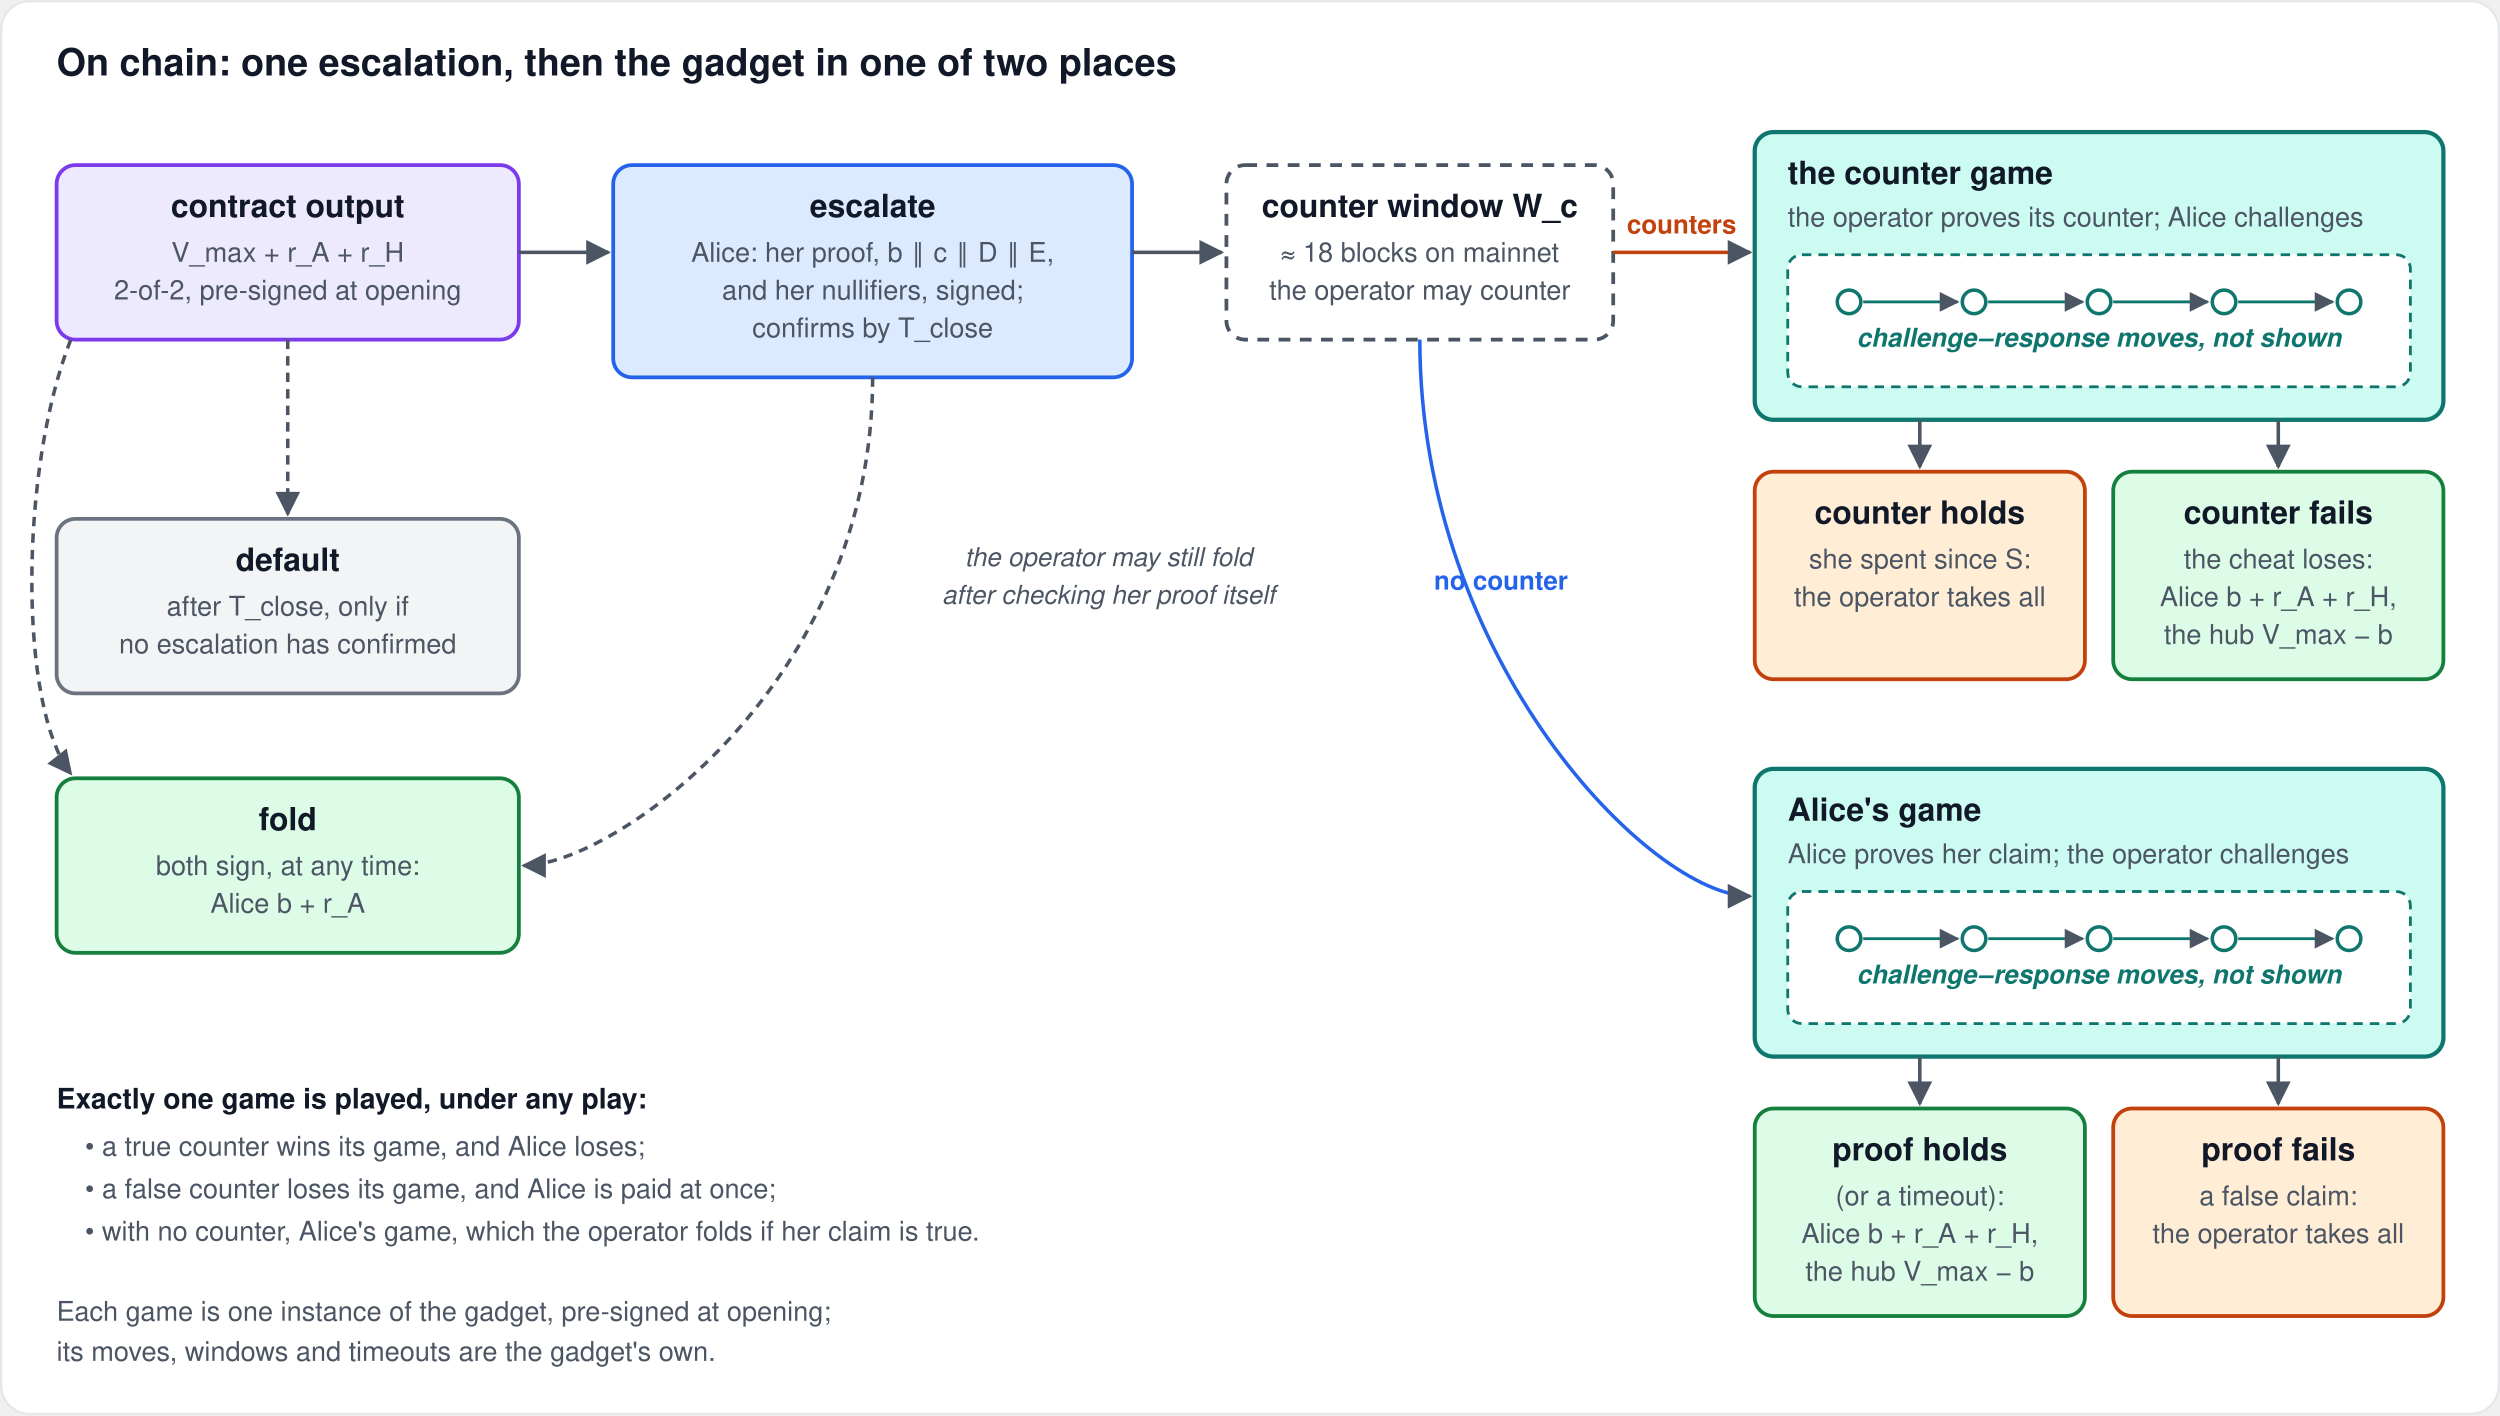
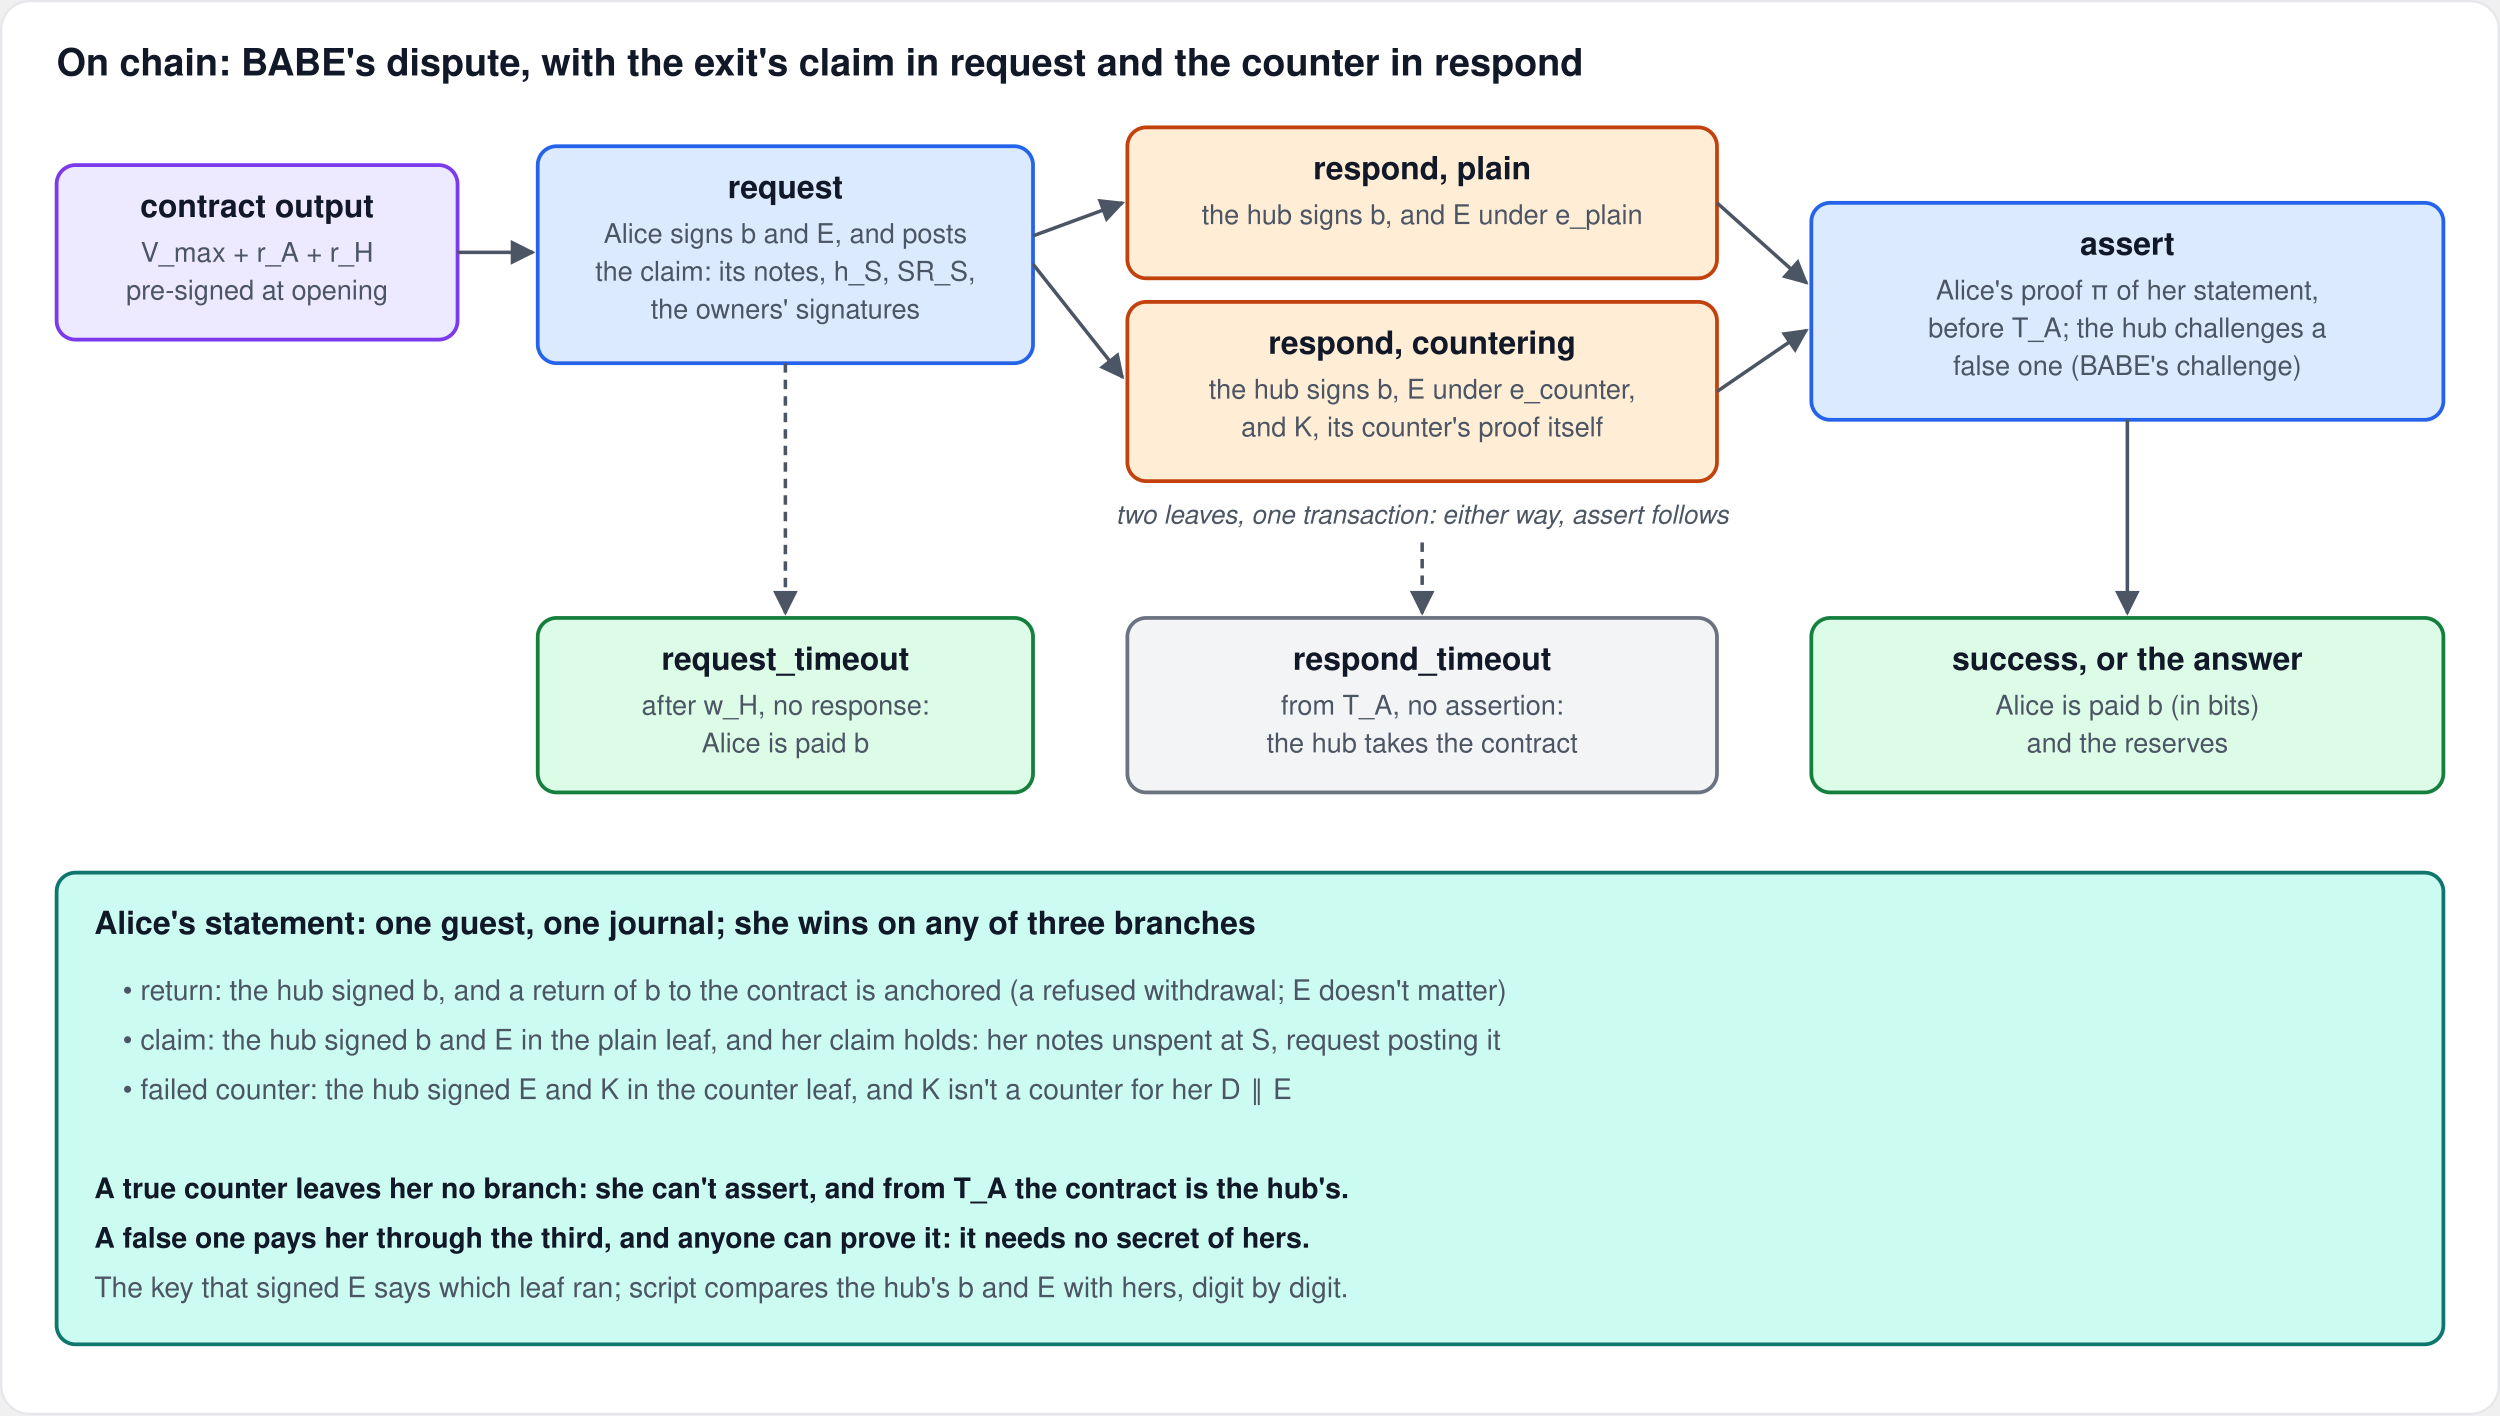
<svg xmlns="http://www.w3.org/2000/svg" width="1060" height="600" viewBox="0 0 1060 600">
  <defs>
    <marker id="ah" viewBox="0 0 10 10" refX="9" refY="5" markerWidth="7" markerHeight="7" orient="auto-start-reverse">
      <path d="M0,0 L10,5 L0,10 z" fill="#4b5563" />
    </marker>
  </defs>
  <rect x="0.5" y="0.5" width="1059" height="599" rx="12" fill="#ffffff" stroke="#e5e7eb" />
-   <text x="24" y="32" font-family="-apple-system,BlinkMacSystemFont,'Segoe UI',Helvetica,Arial,sans-serif" font-size="16" font-weight="700" fill="#111827" text-anchor="start">On chain: one escalation, then the gadget in one of two places</text>
-   <rect x="24" y="70" width="196" height="74" rx="8" fill="#ede9fe" stroke="#7c3aed" stroke-width="1.6" />
-   <text x="122.0" y="92" font-family="-apple-system,BlinkMacSystemFont,'Segoe UI',Helvetica,Arial,sans-serif" font-size="13.5" font-weight="700" fill="#111827" text-anchor="middle">contract output</text>
-   <text x="122.0" y="111" font-family="-apple-system,BlinkMacSystemFont,'Segoe UI',Helvetica,Arial,sans-serif" font-size="11.5" font-weight="400" fill="#4b5563" text-anchor="middle">V_max + r_A + r_H</text>
-   <text x="122.0" y="127" font-family="-apple-system,BlinkMacSystemFont,'Segoe UI',Helvetica,Arial,sans-serif" font-size="11.5" font-weight="400" fill="#4b5563" text-anchor="middle">2-of-2, pre-signed at opening</text>
-   <rect x="260" y="70" width="220" height="90" rx="8" fill="#dbeafe" stroke="#2563eb" stroke-width="1.6" />
-   <text x="370.0" y="92" font-family="-apple-system,BlinkMacSystemFont,'Segoe UI',Helvetica,Arial,sans-serif" font-size="13.5" font-weight="700" fill="#111827" text-anchor="middle">escalate</text>
-   <text x="370.0" y="111" font-family="-apple-system,BlinkMacSystemFont,'Segoe UI',Helvetica,Arial,sans-serif" font-size="11.5" font-weight="400" fill="#4b5563" text-anchor="middle">Alice: her proof, b ‖ c ‖ D ‖ E,</text>
-   <text x="370.0" y="127" font-family="-apple-system,BlinkMacSystemFont,'Segoe UI',Helvetica,Arial,sans-serif" font-size="11.5" font-weight="400" fill="#4b5563" text-anchor="middle">and her nullifiers, signed;</text>
-   <text x="370.0" y="143" font-family="-apple-system,BlinkMacSystemFont,'Segoe UI',Helvetica,Arial,sans-serif" font-size="11.5" font-weight="400" fill="#4b5563" text-anchor="middle">confirms by T_close</text>
-   <rect x="520" y="70" width="164" height="74" rx="8" fill="#ffffff" stroke="#4b5563" stroke-width="1.6" stroke-dasharray="5 4" />
-   <text x="602.0" y="92" font-family="-apple-system,BlinkMacSystemFont,'Segoe UI',Helvetica,Arial,sans-serif" font-size="13.5" font-weight="700" fill="#111827" text-anchor="middle">counter window W_c</text>
-   <text x="602.0" y="111" font-family="-apple-system,BlinkMacSystemFont,'Segoe UI',Helvetica,Arial,sans-serif" font-size="11.5" font-weight="400" fill="#4b5563" text-anchor="middle">≈ 18 blocks on mainnet</text>
-   <text x="602.0" y="127" font-family="-apple-system,BlinkMacSystemFont,'Segoe UI',Helvetica,Arial,sans-serif" font-size="11.5" font-weight="400" fill="#4b5563" text-anchor="middle">the operator may counter</text>
-   <line x1="220" y1="107" x2="258" y2="107" stroke="#4b5563" stroke-width="1.5" marker-end="url(#ah)" />
-   <line x1="480" y1="107" x2="518" y2="107" stroke="#4b5563" stroke-width="1.5" marker-end="url(#ah)" />
-   <rect x="744" y="56" width="292" height="122" rx="8" fill="#ccfbf1" stroke="#0f766e" stroke-width="1.8" />
-   <text x="758" y="78" font-family="-apple-system,BlinkMacSystemFont,'Segoe UI',Helvetica,Arial,sans-serif" font-size="13.5" font-weight="700" fill="#111827" text-anchor="start">the counter game</text>
-   <text x="758" y="96" font-family="-apple-system,BlinkMacSystemFont,'Segoe UI',Helvetica,Arial,sans-serif" font-size="11.5" font-weight="400" fill="#4b5563" text-anchor="start">the operator proves its counter; Alice challenges</text>
-   <rect x="758" y="108" width="264" height="56" rx="6" fill="#ffffff" stroke="#0f766e" stroke-width="1.2" stroke-dasharray="4 3" />
-   <circle cx="784.0" cy="128.0" r="5" fill="#ffffff" stroke="#0f766e" stroke-width="1.5" />
-   <line x1="790.0" y1="128.0" x2="830.0" y2="128.0" stroke="#0f766e" stroke-width="1.2" marker-end="url(#ah)" />
-   <circle cx="837.0" cy="128.0" r="5" fill="#ffffff" stroke="#0f766e" stroke-width="1.5" />
-   <line x1="843.0" y1="128.0" x2="883.0" y2="128.0" stroke="#0f766e" stroke-width="1.2" marker-end="url(#ah)" />
-   <circle cx="890.0" cy="128.0" r="5" fill="#ffffff" stroke="#0f766e" stroke-width="1.5" />
-   <line x1="896.0" y1="128.0" x2="936.0" y2="128.0" stroke="#0f766e" stroke-width="1.2" marker-end="url(#ah)" />
-   <circle cx="943.0" cy="128.0" r="5" fill="#ffffff" stroke="#0f766e" stroke-width="1.5" />
-   <line x1="949.0" y1="128.0" x2="989.0" y2="128.0" stroke="#0f766e" stroke-width="1.2" marker-end="url(#ah)" />
-   <circle cx="996.0" cy="128.0" r="5" fill="#ffffff" stroke="#0f766e" stroke-width="1.5" />
-   <text x="890.0" y="147.0" font-family="-apple-system,BlinkMacSystemFont,'Segoe UI',Helvetica,Arial,sans-serif" font-size="11" font-weight="600" fill="#0f766e" text-anchor="middle" font-style="italic">challenge–response moves, not shown</text>
-   <rect x="744" y="326" width="292" height="122" rx="8" fill="#ccfbf1" stroke="#0f766e" stroke-width="1.8" />
-   <text x="758" y="348" font-family="-apple-system,BlinkMacSystemFont,'Segoe UI',Helvetica,Arial,sans-serif" font-size="13.5" font-weight="700" fill="#111827" text-anchor="start">Alice's game</text>
-   <text x="758" y="366" font-family="-apple-system,BlinkMacSystemFont,'Segoe UI',Helvetica,Arial,sans-serif" font-size="11.5" font-weight="400" fill="#4b5563" text-anchor="start">Alice proves her claim; the operator challenges</text>
-   <rect x="758" y="378" width="264" height="56" rx="6" fill="#ffffff" stroke="#0f766e" stroke-width="1.2" stroke-dasharray="4 3" />
-   <circle cx="784.0" cy="398.0" r="5" fill="#ffffff" stroke="#0f766e" stroke-width="1.5" />
-   <line x1="790.0" y1="398.0" x2="830.0" y2="398.0" stroke="#0f766e" stroke-width="1.2" marker-end="url(#ah)" />
-   <circle cx="837.0" cy="398.0" r="5" fill="#ffffff" stroke="#0f766e" stroke-width="1.5" />
-   <line x1="843.0" y1="398.0" x2="883.0" y2="398.0" stroke="#0f766e" stroke-width="1.2" marker-end="url(#ah)" />
-   <circle cx="890.0" cy="398.0" r="5" fill="#ffffff" stroke="#0f766e" stroke-width="1.5" />
-   <line x1="896.0" y1="398.0" x2="936.0" y2="398.0" stroke="#0f766e" stroke-width="1.2" marker-end="url(#ah)" />
-   <circle cx="943.0" cy="398.0" r="5" fill="#ffffff" stroke="#0f766e" stroke-width="1.5" />
-   <line x1="949.0" y1="398.0" x2="989.0" y2="398.0" stroke="#0f766e" stroke-width="1.2" marker-end="url(#ah)" />
-   <circle cx="996.0" cy="398.0" r="5" fill="#ffffff" stroke="#0f766e" stroke-width="1.5" />
-   <text x="890.0" y="417.0" font-family="-apple-system,BlinkMacSystemFont,'Segoe UI',Helvetica,Arial,sans-serif" font-size="11" font-weight="600" fill="#0f766e" text-anchor="middle" font-style="italic">challenge–response moves, not shown</text>
-   <line x1="684" y1="107" x2="742" y2="107" stroke="#c2410c" stroke-width="1.5" marker-end="url(#ah)" />
-   <text x="713" y="99" font-family="-apple-system,BlinkMacSystemFont,'Segoe UI',Helvetica,Arial,sans-serif" font-size="11" font-weight="600" fill="#c2410c" text-anchor="middle">counters</text>
-   <path d="M 602 144 C 602 280, 700 380, 742 380" fill="none" stroke="#2563eb" stroke-width="1.5" marker-end="url(#ah)" />
-   <text x="608" y="250" font-family="-apple-system,BlinkMacSystemFont,'Segoe UI',Helvetica,Arial,sans-serif" font-size="11" font-weight="600" fill="#2563eb" text-anchor="start">no counter</text>
-   <rect x="744" y="200" width="140" height="88" rx="8" fill="#ffedd5" stroke="#c2410c" stroke-width="1.6" />
-   <text x="814.0" y="222" font-family="-apple-system,BlinkMacSystemFont,'Segoe UI',Helvetica,Arial,sans-serif" font-size="13.5" font-weight="700" fill="#111827" text-anchor="middle">counter holds</text>
-   <text x="814.0" y="241" font-family="-apple-system,BlinkMacSystemFont,'Segoe UI',Helvetica,Arial,sans-serif" font-size="11.5" font-weight="400" fill="#4b5563" text-anchor="middle">she spent since S:</text>
-   <text x="814.0" y="257" font-family="-apple-system,BlinkMacSystemFont,'Segoe UI',Helvetica,Arial,sans-serif" font-size="11.5" font-weight="400" fill="#4b5563" text-anchor="middle">the operator takes all</text>
-   <rect x="896" y="200" width="140" height="88" rx="8" fill="#dcfce7" stroke="#15803d" stroke-width="1.6" />
-   <text x="966.0" y="222" font-family="-apple-system,BlinkMacSystemFont,'Segoe UI',Helvetica,Arial,sans-serif" font-size="13.5" font-weight="700" fill="#111827" text-anchor="middle">counter fails</text>
-   <text x="966.0" y="241" font-family="-apple-system,BlinkMacSystemFont,'Segoe UI',Helvetica,Arial,sans-serif" font-size="11.5" font-weight="400" fill="#4b5563" text-anchor="middle">the cheat loses:</text>
-   <text x="966.0" y="257" font-family="-apple-system,BlinkMacSystemFont,'Segoe UI',Helvetica,Arial,sans-serif" font-size="11.5" font-weight="400" fill="#4b5563" text-anchor="middle">Alice b + r_A + r_H,</text>
-   <text x="966.0" y="273" font-family="-apple-system,BlinkMacSystemFont,'Segoe UI',Helvetica,Arial,sans-serif" font-size="11.5" font-weight="400" fill="#4b5563" text-anchor="middle">the hub V_max − b</text>
-   <line x1="814" y1="178" x2="814" y2="198" stroke="#4b5563" stroke-width="1.5" marker-end="url(#ah)" />
-   <line x1="966" y1="178" x2="966" y2="198" stroke="#4b5563" stroke-width="1.5" marker-end="url(#ah)" />
-   <rect x="744" y="470" width="140" height="88" rx="8" fill="#dcfce7" stroke="#15803d" stroke-width="1.6" />
-   <text x="814.0" y="492" font-family="-apple-system,BlinkMacSystemFont,'Segoe UI',Helvetica,Arial,sans-serif" font-size="13.5" font-weight="700" fill="#111827" text-anchor="middle">proof holds</text>
-   <text x="814.0" y="511" font-family="-apple-system,BlinkMacSystemFont,'Segoe UI',Helvetica,Arial,sans-serif" font-size="11.5" font-weight="400" fill="#4b5563" text-anchor="middle">(or a timeout):</text>
-   <text x="814.0" y="527" font-family="-apple-system,BlinkMacSystemFont,'Segoe UI',Helvetica,Arial,sans-serif" font-size="11.5" font-weight="400" fill="#4b5563" text-anchor="middle">Alice b + r_A + r_H,</text>
-   <text x="814.0" y="543" font-family="-apple-system,BlinkMacSystemFont,'Segoe UI',Helvetica,Arial,sans-serif" font-size="11.5" font-weight="400" fill="#4b5563" text-anchor="middle">the hub V_max − b</text>
-   <rect x="896" y="470" width="140" height="88" rx="8" fill="#ffedd5" stroke="#c2410c" stroke-width="1.6" />
-   <text x="966.0" y="492" font-family="-apple-system,BlinkMacSystemFont,'Segoe UI',Helvetica,Arial,sans-serif" font-size="13.5" font-weight="700" fill="#111827" text-anchor="middle">proof fails</text>
-   <text x="966.0" y="511" font-family="-apple-system,BlinkMacSystemFont,'Segoe UI',Helvetica,Arial,sans-serif" font-size="11.5" font-weight="400" fill="#4b5563" text-anchor="middle">a false claim:</text>
-   <text x="966.0" y="527" font-family="-apple-system,BlinkMacSystemFont,'Segoe UI',Helvetica,Arial,sans-serif" font-size="11.5" font-weight="400" fill="#4b5563" text-anchor="middle">the operator takes all</text>
-   <line x1="814" y1="448" x2="814" y2="468" stroke="#4b5563" stroke-width="1.5" marker-end="url(#ah)" />
-   <line x1="966" y1="448" x2="966" y2="468" stroke="#4b5563" stroke-width="1.5" marker-end="url(#ah)" />
-   <rect x="24" y="220" width="196" height="74" rx="8" fill="#f3f4f6" stroke="#6b7280" stroke-width="1.6" />
-   <text x="122.0" y="242" font-family="-apple-system,BlinkMacSystemFont,'Segoe UI',Helvetica,Arial,sans-serif" font-size="13.5" font-weight="700" fill="#111827" text-anchor="middle">default</text>
-   <text x="122.0" y="261" font-family="-apple-system,BlinkMacSystemFont,'Segoe UI',Helvetica,Arial,sans-serif" font-size="11.5" font-weight="400" fill="#4b5563" text-anchor="middle">after T_close, only if</text>
-   <text x="122.0" y="277" font-family="-apple-system,BlinkMacSystemFont,'Segoe UI',Helvetica,Arial,sans-serif" font-size="11.5" font-weight="400" fill="#4b5563" text-anchor="middle">no escalation has confirmed</text>
-   <line x1="122" y1="144" x2="122" y2="218" stroke="#4b5563" stroke-width="1.5" marker-end="url(#ah)" stroke-dasharray="4 3" />
-   <rect x="24" y="330" width="196" height="74" rx="8" fill="#dcfce7" stroke="#15803d" stroke-width="1.6" />
-   <text x="122.0" y="352" font-family="-apple-system,BlinkMacSystemFont,'Segoe UI',Helvetica,Arial,sans-serif" font-size="13.5" font-weight="700" fill="#111827" text-anchor="middle">fold</text>
-   <text x="122.0" y="371" font-family="-apple-system,BlinkMacSystemFont,'Segoe UI',Helvetica,Arial,sans-serif" font-size="11.5" font-weight="400" fill="#4b5563" text-anchor="middle">both sign, at any time:</text>
-   <text x="122.0" y="387" font-family="-apple-system,BlinkMacSystemFont,'Segoe UI',Helvetica,Arial,sans-serif" font-size="11.5" font-weight="400" fill="#4b5563" text-anchor="middle">Alice b + r_A</text>
-   <path d="M 30 144 C 8 200, 8 300, 30 328" fill="none" stroke="#4b5563" stroke-width="1.5" marker-end="url(#ah)" stroke-dasharray="4 3" />
-   <path d="M 370 160 C 370 290, 260 367, 222 367" fill="none" stroke="#4b5563" stroke-width="1.5" marker-end="url(#ah)" stroke-dasharray="4 3" />
-   <text x="470" y="240" font-family="-apple-system,BlinkMacSystemFont,'Segoe UI',Helvetica,Arial,sans-serif" font-size="11" font-weight="400" fill="#4b5563" text-anchor="middle" font-style="italic">the operator may still fold</text>
-   <text x="470" y="256" font-family="-apple-system,BlinkMacSystemFont,'Segoe UI',Helvetica,Arial,sans-serif" font-size="11" font-weight="400" fill="#4b5563" text-anchor="middle" font-style="italic">after checking her proof itself</text>
-   <text x="24" y="470" font-family="-apple-system,BlinkMacSystemFont,'Segoe UI',Helvetica,Arial,sans-serif" font-size="12" font-weight="700" fill="#111827" text-anchor="start">Exactly one game is played, under any play:</text>
-   <text x="36" y="490" font-family="-apple-system,BlinkMacSystemFont,'Segoe UI',Helvetica,Arial,sans-serif" font-size="11.5" font-weight="400" fill="#4b5563" text-anchor="start">• a true counter wins its game, and Alice loses;</text>
-   <text x="36" y="508" font-family="-apple-system,BlinkMacSystemFont,'Segoe UI',Helvetica,Arial,sans-serif" font-size="11.5" font-weight="400" fill="#4b5563" text-anchor="start">• a false counter loses its game, and Alice is paid at once;</text>
-   <text x="36" y="526" font-family="-apple-system,BlinkMacSystemFont,'Segoe UI',Helvetica,Arial,sans-serif" font-size="11.5" font-weight="400" fill="#4b5563" text-anchor="start">• with no counter, Alice's game, which the operator folds if her claim is true.</text>
-   <text x="24" y="560" font-family="-apple-system,BlinkMacSystemFont,'Segoe UI',Helvetica,Arial,sans-serif" font-size="11.5" font-weight="400" fill="#4b5563" text-anchor="start">Each game is one instance of the gadget, pre-signed at opening;</text>
-   <text x="24" y="577" font-family="-apple-system,BlinkMacSystemFont,'Segoe UI',Helvetica,Arial,sans-serif" font-size="11.5" font-weight="400" fill="#4b5563" text-anchor="start">its moves, windows and timeouts are the gadget's own.</text>
+   <text x="24" y="32" font-family="-apple-system,BlinkMacSystemFont,'Segoe UI',Helvetica,Arial,sans-serif" font-size="16" font-weight="700" fill="#111827" text-anchor="start">On chain: BABE's dispute, with the exit's claim in request and the counter in respond</text>
+   <rect x="24" y="70" width="170" height="74" rx="8" fill="#ede9fe" stroke="#7c3aed" stroke-width="1.6" />
+   <text x="109.0" y="92" font-family="-apple-system,BlinkMacSystemFont,'Segoe UI',Helvetica,Arial,sans-serif" font-size="13.5" font-weight="700" fill="#111827" text-anchor="middle">contract output</text>
+   <text x="109.0" y="111" font-family="-apple-system,BlinkMacSystemFont,'Segoe UI',Helvetica,Arial,sans-serif" font-size="11.5" font-weight="400" fill="#4b5563" text-anchor="middle">V_max + r_A + r_H</text>
+   <text x="109.0" y="127" font-family="-apple-system,BlinkMacSystemFont,'Segoe UI',Helvetica,Arial,sans-serif" font-size="11.5" font-weight="400" fill="#4b5563" text-anchor="middle">pre-signed at opening</text>
+   <rect x="228" y="62" width="210" height="92" rx="8" fill="#dbeafe" stroke="#2563eb" stroke-width="1.6" />
+   <text x="333.0" y="84" font-family="-apple-system,BlinkMacSystemFont,'Segoe UI',Helvetica,Arial,sans-serif" font-size="13.5" font-weight="700" fill="#111827" text-anchor="middle">request</text>
+   <text x="333.0" y="103" font-family="-apple-system,BlinkMacSystemFont,'Segoe UI',Helvetica,Arial,sans-serif" font-size="11.5" font-weight="400" fill="#4b5563" text-anchor="middle">Alice signs b and E, and posts</text>
+   <text x="333.0" y="119" font-family="-apple-system,BlinkMacSystemFont,'Segoe UI',Helvetica,Arial,sans-serif" font-size="11.5" font-weight="400" fill="#4b5563" text-anchor="middle">the claim: its notes, h_S, SR_S,</text>
+   <text x="333.0" y="135" font-family="-apple-system,BlinkMacSystemFont,'Segoe UI',Helvetica,Arial,sans-serif" font-size="11.5" font-weight="400" fill="#4b5563" text-anchor="middle">the owners' signatures</text>
+   <line x1="194" y1="107" x2="226" y2="107" stroke="#4b5563" stroke-width="1.5" marker-end="url(#ah)" />
+   <rect x="478" y="54" width="250" height="64" rx="8" fill="#ffedd5" stroke="#c2410c" stroke-width="1.6" />
+   <text x="603.0" y="76" font-family="-apple-system,BlinkMacSystemFont,'Segoe UI',Helvetica,Arial,sans-serif" font-size="13.5" font-weight="700" fill="#111827" text-anchor="middle">respond, plain</text>
+   <text x="603.0" y="95" font-family="-apple-system,BlinkMacSystemFont,'Segoe UI',Helvetica,Arial,sans-serif" font-size="11.5" font-weight="400" fill="#4b5563" text-anchor="middle">the hub signs b, and E under e_plain</text>
+   <rect x="478" y="128" width="250" height="76" rx="8" fill="#ffedd5" stroke="#c2410c" stroke-width="1.6" />
+   <text x="603.0" y="150" font-family="-apple-system,BlinkMacSystemFont,'Segoe UI',Helvetica,Arial,sans-serif" font-size="13.5" font-weight="700" fill="#111827" text-anchor="middle">respond, countering</text>
+   <text x="603.0" y="169" font-family="-apple-system,BlinkMacSystemFont,'Segoe UI',Helvetica,Arial,sans-serif" font-size="11.5" font-weight="400" fill="#4b5563" text-anchor="middle">the hub signs b, E under e_counter,</text>
+   <text x="603.0" y="185" font-family="-apple-system,BlinkMacSystemFont,'Segoe UI',Helvetica,Arial,sans-serif" font-size="11.5" font-weight="400" fill="#4b5563" text-anchor="middle">and K, its counter's proof itself</text>
+   <text x="603" y="222" font-family="-apple-system,BlinkMacSystemFont,'Segoe UI',Helvetica,Arial,sans-serif" font-size="11" font-weight="400" fill="#4b5563" text-anchor="middle" font-style="italic">two leaves, one transaction: either way, assert follows</text>
+   <line x1="438" y1="100" x2="476" y2="86" stroke="#4b5563" stroke-width="1.5" marker-end="url(#ah)" />
+   <line x1="438" y1="112" x2="476" y2="160" stroke="#4b5563" stroke-width="1.5" marker-end="url(#ah)" />
+   <rect x="768" y="86" width="268" height="92" rx="8" fill="#dbeafe" stroke="#2563eb" stroke-width="1.6" />
+   <text x="902.0" y="108" font-family="-apple-system,BlinkMacSystemFont,'Segoe UI',Helvetica,Arial,sans-serif" font-size="13.5" font-weight="700" fill="#111827" text-anchor="middle">assert</text>
+   <text x="902.0" y="127" font-family="-apple-system,BlinkMacSystemFont,'Segoe UI',Helvetica,Arial,sans-serif" font-size="11.5" font-weight="400" fill="#4b5563" text-anchor="middle">Alice's proof π of her statement,</text>
+   <text x="902.0" y="143" font-family="-apple-system,BlinkMacSystemFont,'Segoe UI',Helvetica,Arial,sans-serif" font-size="11.5" font-weight="400" fill="#4b5563" text-anchor="middle">before T_A; the hub challenges a</text>
+   <text x="902.0" y="159" font-family="-apple-system,BlinkMacSystemFont,'Segoe UI',Helvetica,Arial,sans-serif" font-size="11.5" font-weight="400" fill="#4b5563" text-anchor="middle">false one (BABE's challenge)</text>
+   <line x1="728" y1="86" x2="766" y2="120" stroke="#4b5563" stroke-width="1.5" marker-end="url(#ah)" />
+   <line x1="728" y1="166" x2="766" y2="140" stroke="#4b5563" stroke-width="1.5" marker-end="url(#ah)" />
+   <rect x="228" y="262" width="210" height="74" rx="8" fill="#dcfce7" stroke="#15803d" stroke-width="1.6" />
+   <text x="333.0" y="284" font-family="-apple-system,BlinkMacSystemFont,'Segoe UI',Helvetica,Arial,sans-serif" font-size="13.5" font-weight="700" fill="#111827" text-anchor="middle">request_timeout</text>
+   <text x="333.0" y="303" font-family="-apple-system,BlinkMacSystemFont,'Segoe UI',Helvetica,Arial,sans-serif" font-size="11.5" font-weight="400" fill="#4b5563" text-anchor="middle">after w_H, no response:</text>
+   <text x="333.0" y="319" font-family="-apple-system,BlinkMacSystemFont,'Segoe UI',Helvetica,Arial,sans-serif" font-size="11.5" font-weight="400" fill="#4b5563" text-anchor="middle">Alice is paid b</text>
+   <line x1="333" y1="154" x2="333" y2="260" stroke="#4b5563" stroke-width="1.5" marker-end="url(#ah)" stroke-dasharray="4 3" />
+   <rect x="478" y="262" width="250" height="74" rx="8" fill="#f3f4f6" stroke="#6b7280" stroke-width="1.6" />
+   <text x="603.0" y="284" font-family="-apple-system,BlinkMacSystemFont,'Segoe UI',Helvetica,Arial,sans-serif" font-size="13.5" font-weight="700" fill="#111827" text-anchor="middle">respond_timeout</text>
+   <text x="603.0" y="303" font-family="-apple-system,BlinkMacSystemFont,'Segoe UI',Helvetica,Arial,sans-serif" font-size="11.5" font-weight="400" fill="#4b5563" text-anchor="middle">from T_A, no assertion:</text>
+   <text x="603.0" y="319" font-family="-apple-system,BlinkMacSystemFont,'Segoe UI',Helvetica,Arial,sans-serif" font-size="11.5" font-weight="400" fill="#4b5563" text-anchor="middle">the hub takes the contract</text>
+   <line x1="603" y1="230" x2="603" y2="260" stroke="#4b5563" stroke-width="1.5" marker-end="url(#ah)" stroke-dasharray="4 3" />
+   <rect x="768" y="262" width="268" height="74" rx="8" fill="#dcfce7" stroke="#15803d" stroke-width="1.6" />
+   <text x="902.0" y="284" font-family="-apple-system,BlinkMacSystemFont,'Segoe UI',Helvetica,Arial,sans-serif" font-size="13.5" font-weight="700" fill="#111827" text-anchor="middle">success, or the answer</text>
+   <text x="902.0" y="303" font-family="-apple-system,BlinkMacSystemFont,'Segoe UI',Helvetica,Arial,sans-serif" font-size="11.5" font-weight="400" fill="#4b5563" text-anchor="middle">Alice is paid b (in bits)</text>
+   <text x="902.0" y="319" font-family="-apple-system,BlinkMacSystemFont,'Segoe UI',Helvetica,Arial,sans-serif" font-size="11.5" font-weight="400" fill="#4b5563" text-anchor="middle">and the reserves</text>
+   <line x1="902" y1="178" x2="902" y2="260" stroke="#4b5563" stroke-width="1.5" marker-end="url(#ah)" />
+   <rect x="24" y="370" width="1012" height="200" rx="8" fill="#ccfbf1" stroke="#0f766e" stroke-width="1.6" />
+   <text x="40" y="396" font-family="-apple-system,BlinkMacSystemFont,'Segoe UI',Helvetica,Arial,sans-serif" font-size="13.5" font-weight="700" fill="#111827" text-anchor="start">Alice's statement: one guest, one journal; she wins on any of three branches</text>
+   <text x="52" y="424" font-family="-apple-system,BlinkMacSystemFont,'Segoe UI',Helvetica,Arial,sans-serif" font-size="12" font-weight="400" fill="#4b5563" text-anchor="start">• return: the hub signed b, and a return of b to the contract is anchored (a refused withdrawal; E doesn't matter)</text>
+   <text x="52" y="445" font-family="-apple-system,BlinkMacSystemFont,'Segoe UI',Helvetica,Arial,sans-serif" font-size="12" font-weight="400" fill="#4b5563" text-anchor="start">• claim: the hub signed b and E in the plain leaf, and her claim holds: her notes unspent at S, request posting it</text>
+   <text x="52" y="466" font-family="-apple-system,BlinkMacSystemFont,'Segoe UI',Helvetica,Arial,sans-serif" font-size="12" font-weight="400" fill="#4b5563" text-anchor="start">• failed counter: the hub signed E and K in the counter leaf, and K isn't a counter for her D ‖ E</text>
+   <text x="40" y="487" font-family="-apple-system,BlinkMacSystemFont,'Segoe UI',Helvetica,Arial,sans-serif" font-size="12" font-weight="400" fill="#4b5563" text-anchor="start" />
+   <text x="40" y="508" font-family="-apple-system,BlinkMacSystemFont,'Segoe UI',Helvetica,Arial,sans-serif" font-size="12" font-weight="600" fill="#111827" text-anchor="start">A true counter leaves her no branch: she can't assert, and from T_A the contract is the hub's.</text>
+   <text x="40" y="529" font-family="-apple-system,BlinkMacSystemFont,'Segoe UI',Helvetica,Arial,sans-serif" font-size="12" font-weight="600" fill="#111827" text-anchor="start">A false one pays her through the third, and anyone can prove it: it needs no secret of hers.</text>
+   <text x="40" y="550" font-family="-apple-system,BlinkMacSystemFont,'Segoe UI',Helvetica,Arial,sans-serif" font-size="12" font-weight="400" fill="#4b5563" text-anchor="start">The key that signed E says which leaf ran; script compares the hub's b and E with hers, digit by digit.</text>
</svg>
